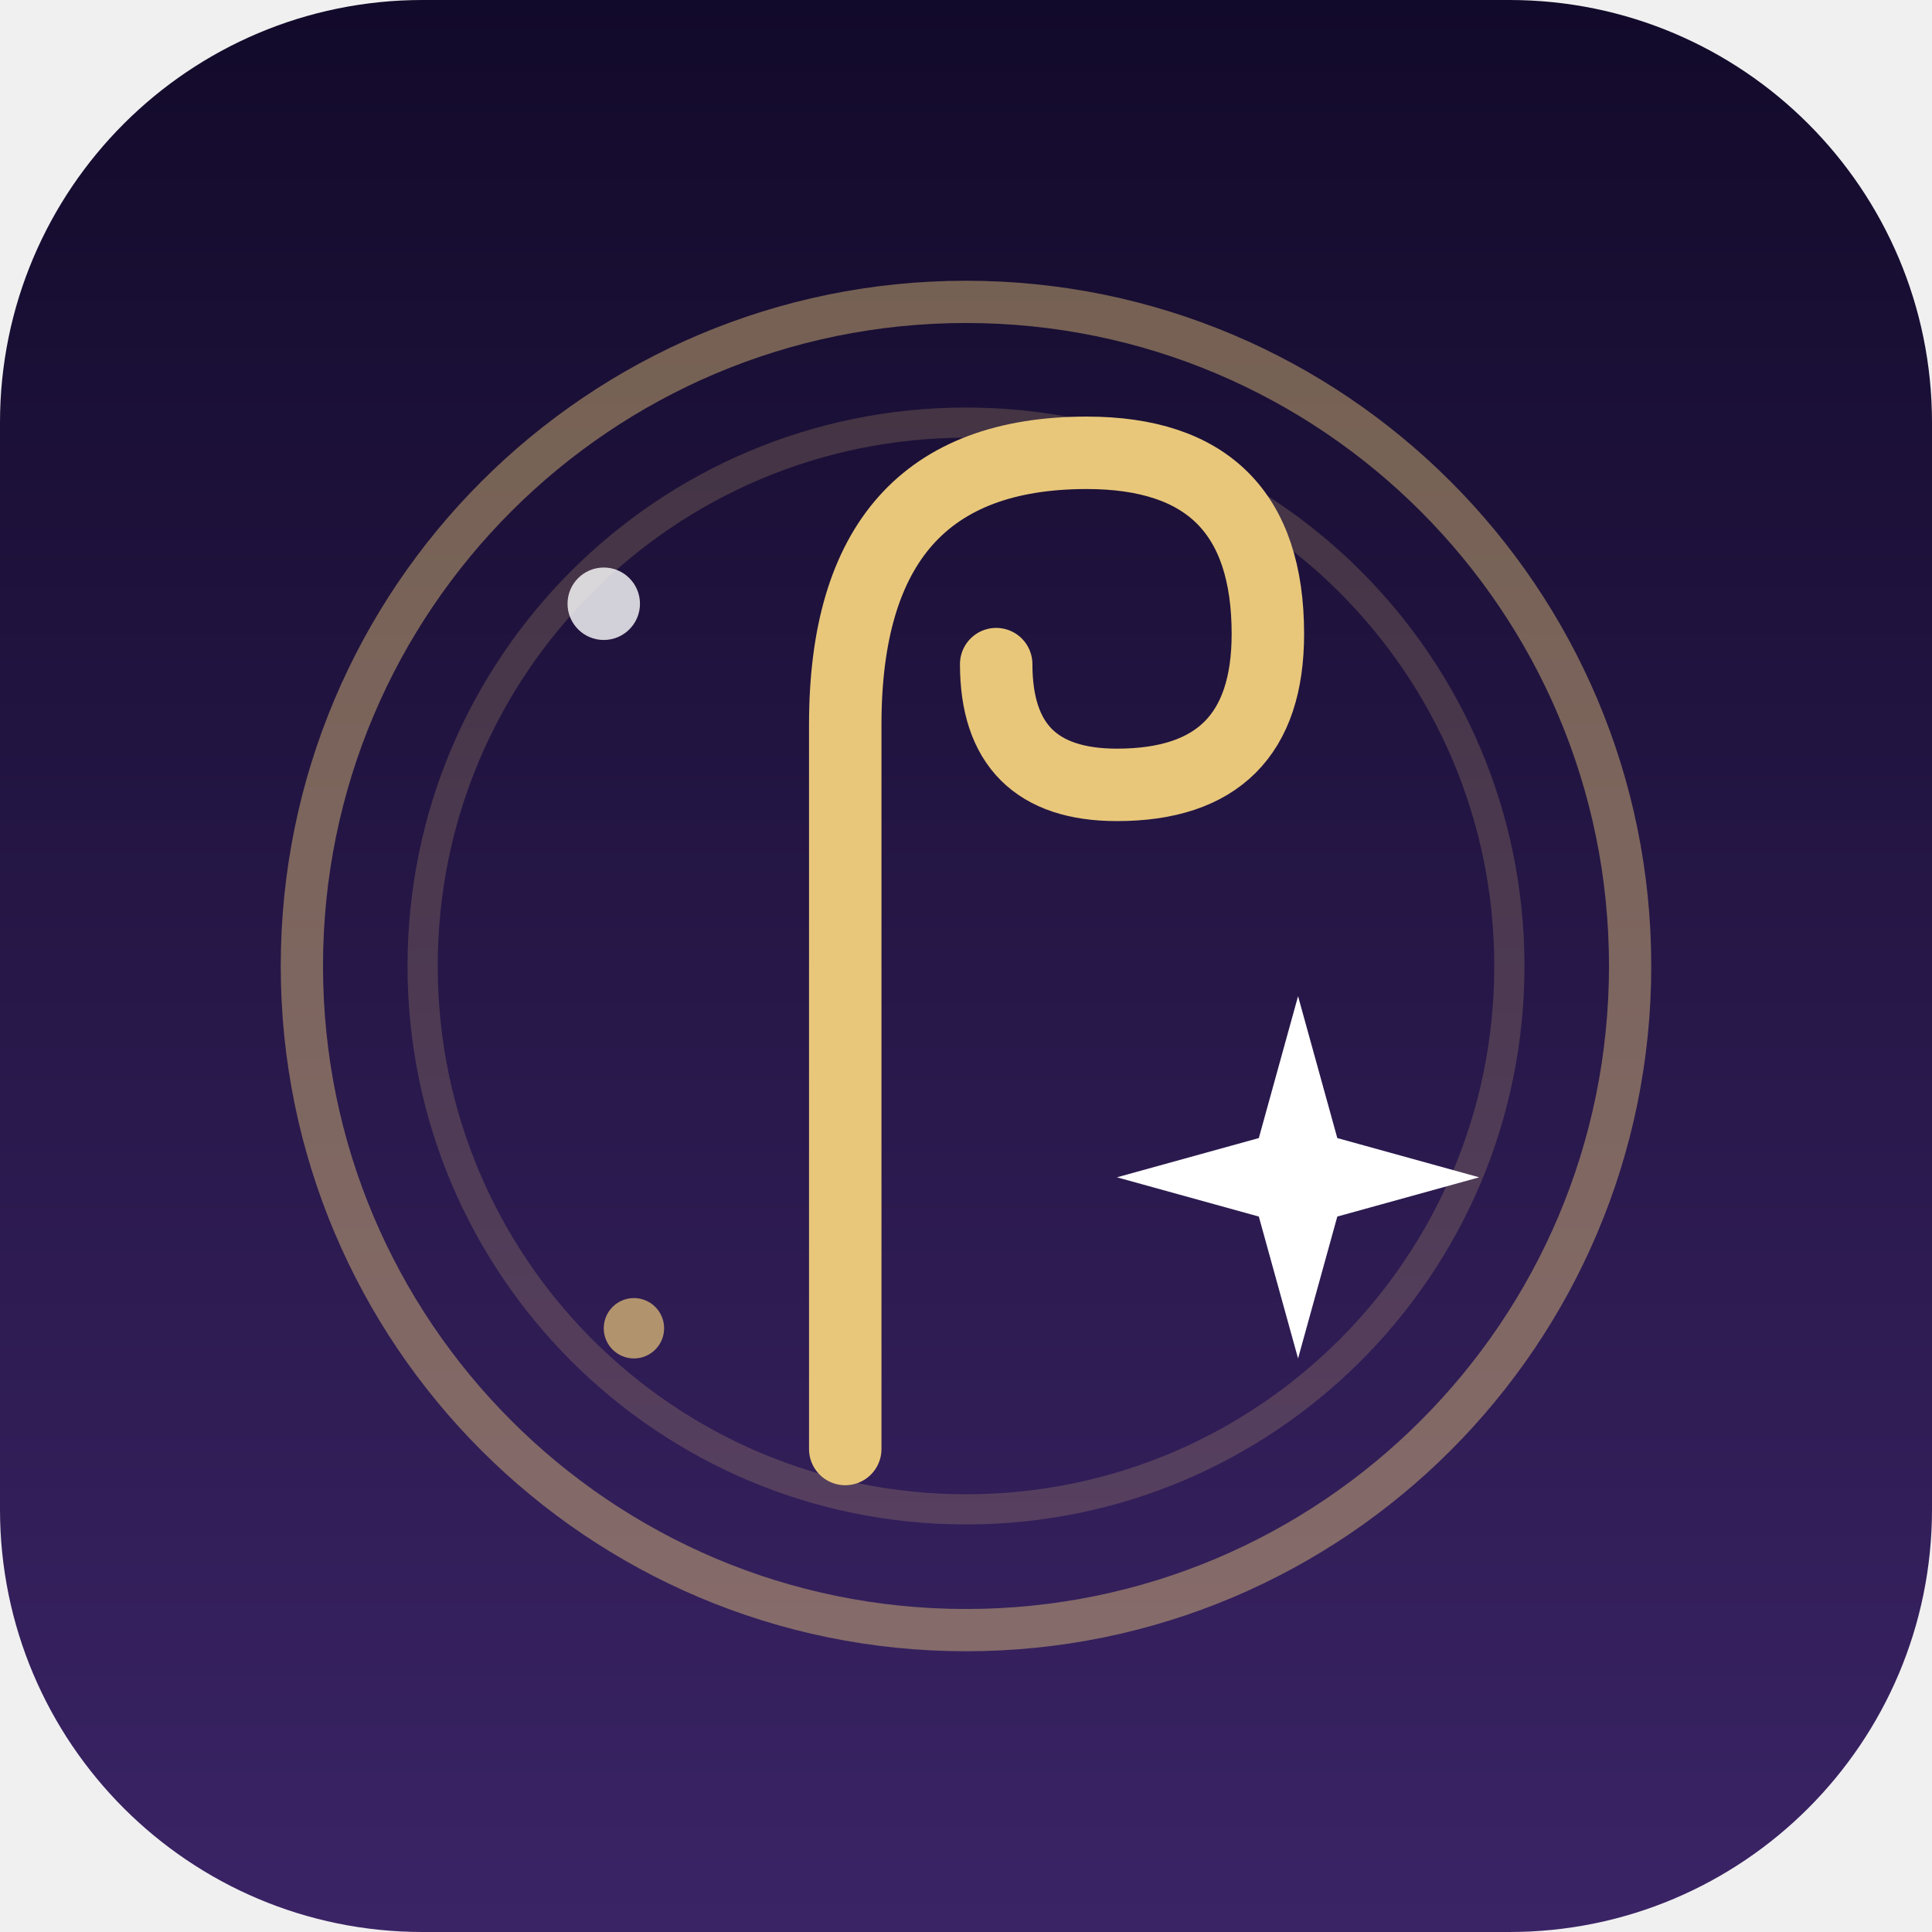
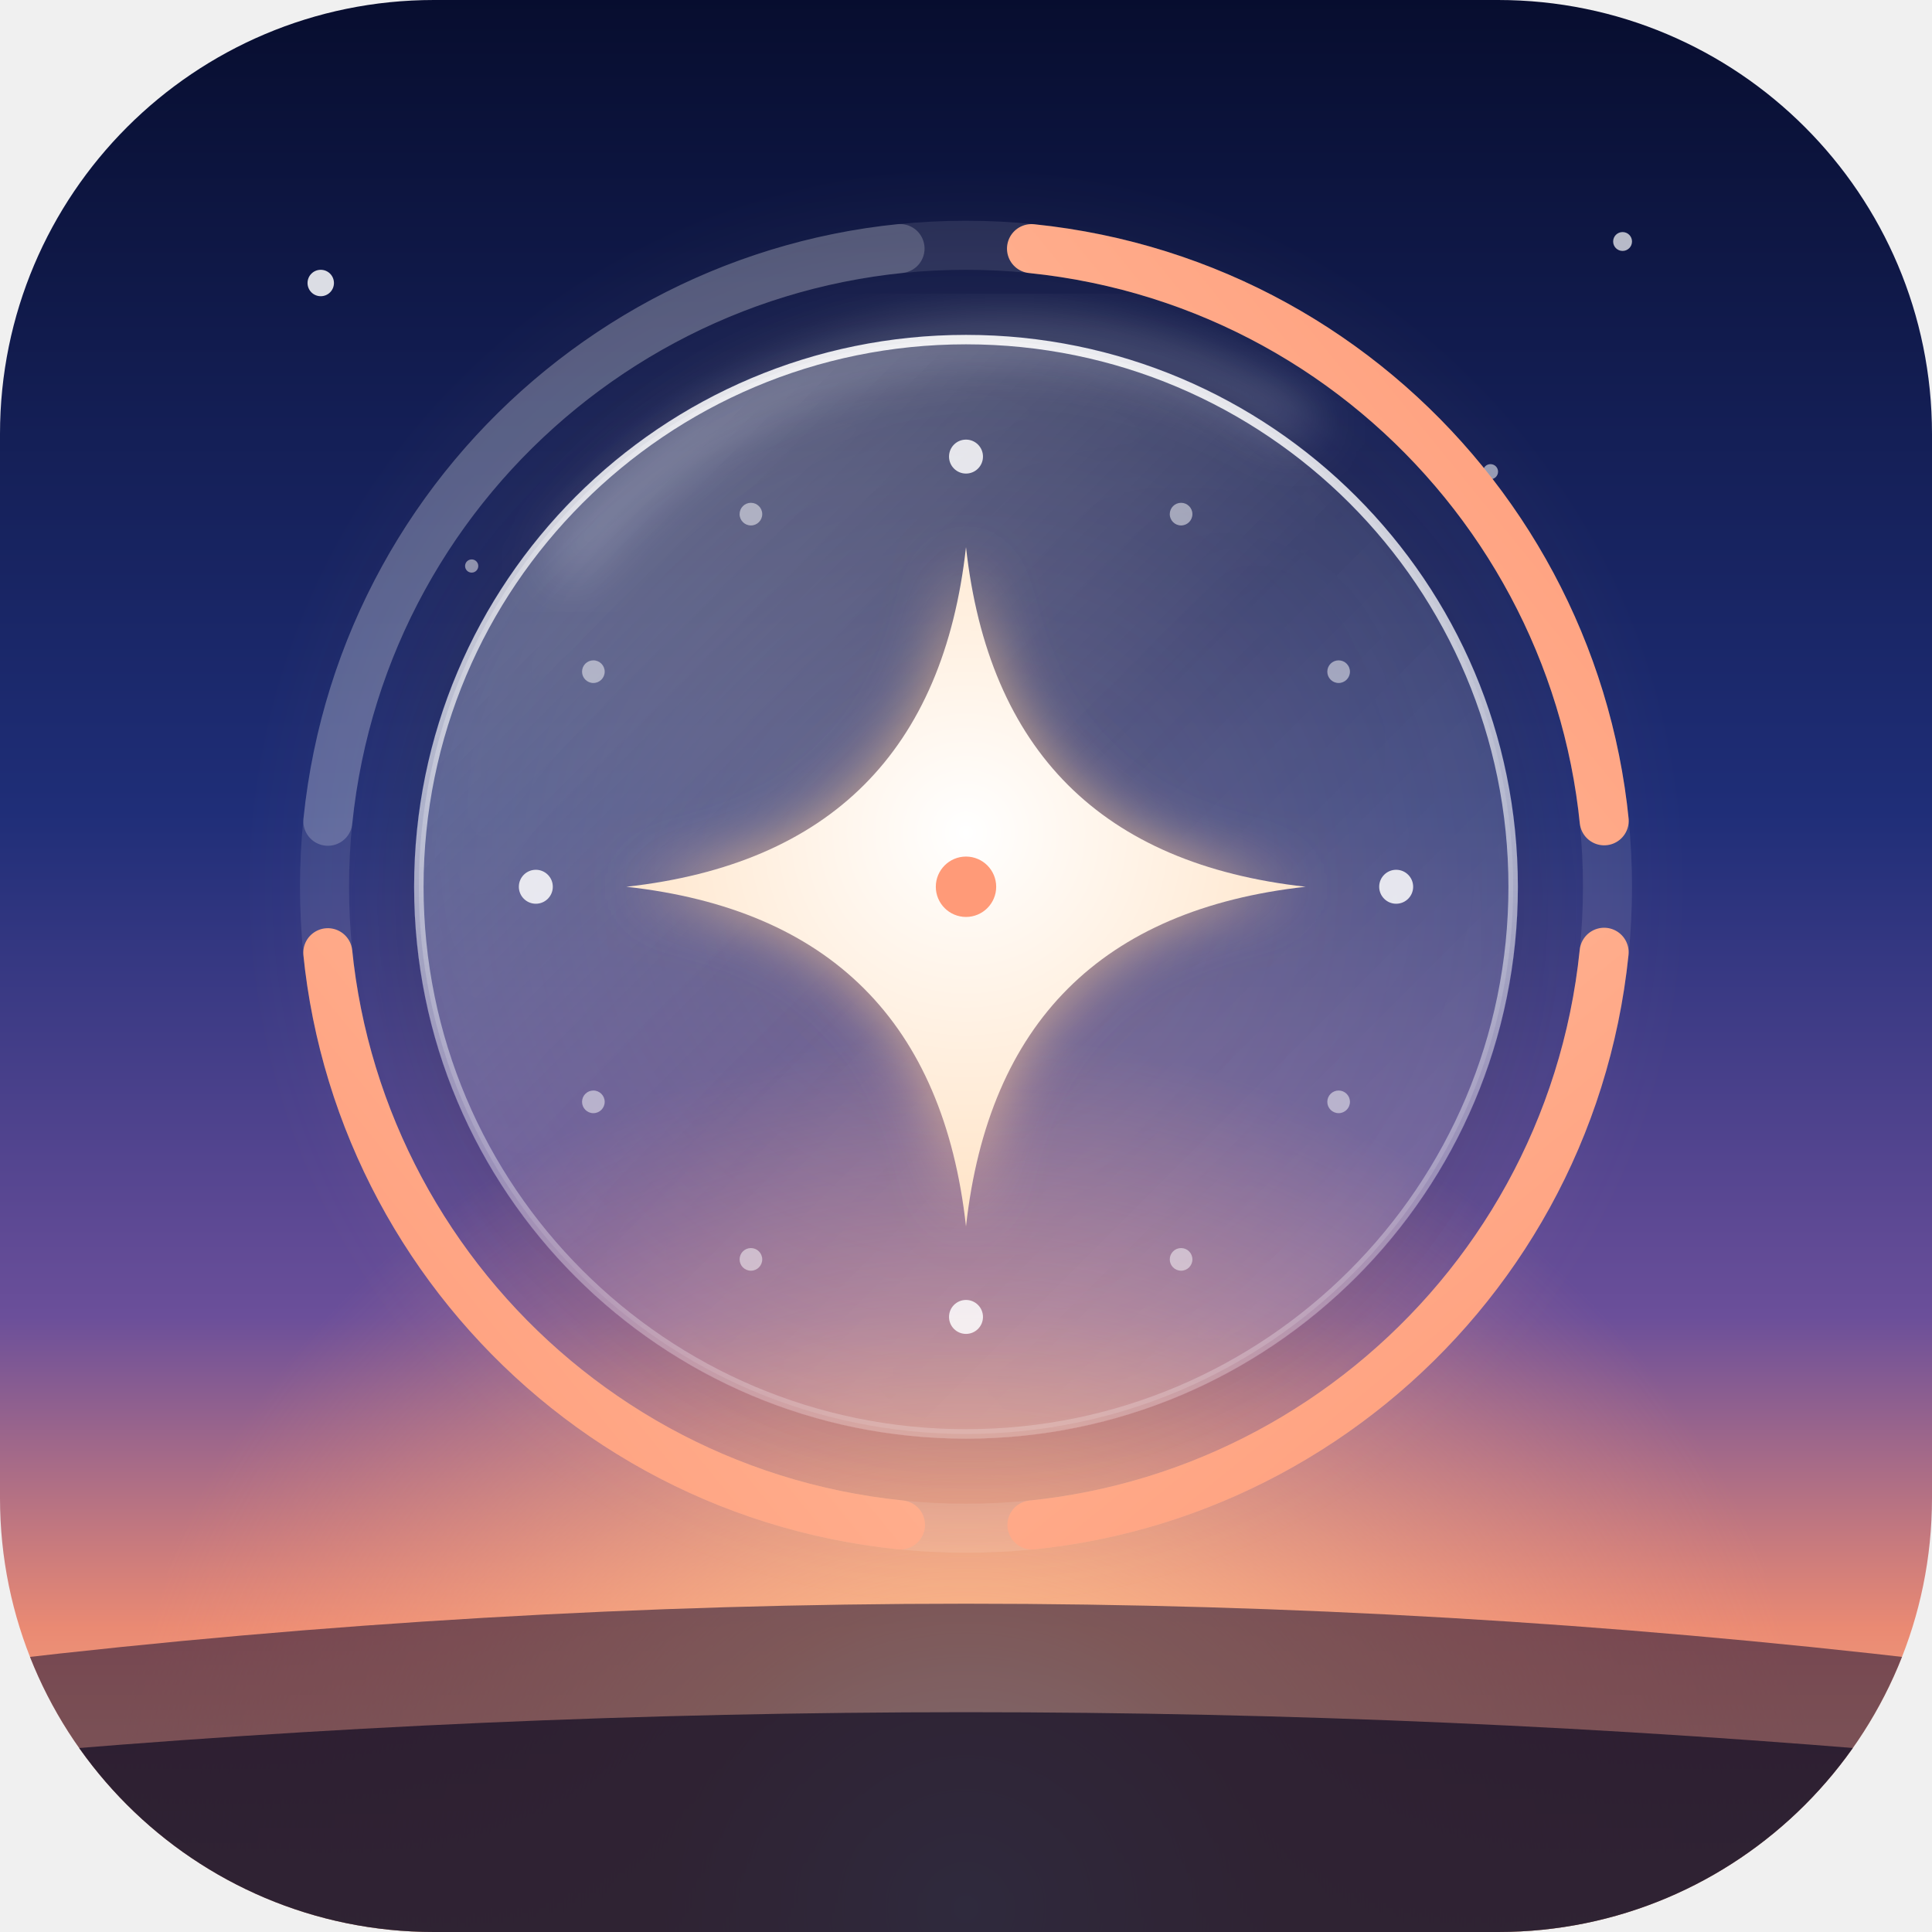
- <svg xmlns="http://www.w3.org/2000/svg" viewBox="0 0 64 64">
+ <svg xmlns="http://www.w3.org/2000/svg" viewBox="0 0 1024 1024" width="1024" height="1024">
  <defs>
-     <linearGradient id="bg" x1="0" y1="0" x2="0" y2="1">
-       <stop offset="0" stop-color="#120a2a" />
-       <stop offset="1" stop-color="#3b2466" />
+     <linearGradient id="sky" x1="0" y1="0" x2="0" y2="1">
+       <stop offset="0" stop-color="#070d2e" />
+       <stop offset=".42" stop-color="#1f2e78" />
+       <stop offset=".68" stop-color="#6b4f9a" />
+       <stop offset=".84" stop-color="#ea8a73" />
+       <stop offset="1" stop-color="#ffc996" />
    </linearGradient>
+     <radialGradient id="sun" cx=".5" cy=".5" r=".5">
+       <stop offset="0" stop-color="#fff1d6" />
+       <stop offset=".35" stop-color="#ffbe8c" stop-opacity=".75" />
+       <stop offset="1" stop-color="#ff9a78" stop-opacity="0" />
+     </radialGradient>
+     <radialGradient id="aura" cx=".5" cy=".5" r=".5">
+       <stop offset="0" stop-color="#ffc996" stop-opacity=".24" />
+       <stop offset="1" stop-color="#ffc996" stop-opacity="0" />
+     </radialGradient>
+     <linearGradient id="glass" x1="0" y1="0" x2="1" y2="1">
+       <stop offset="0" stop-color="#fff" stop-opacity=".32" />
+       <stop offset=".5" stop-color="#fff" stop-opacity=".08" />
+       <stop offset="1" stop-color="#fff" stop-opacity=".16" />
+     </linearGradient>
+     <linearGradient id="rim" x1="0" y1="0" x2="0" y2="1">
+       <stop offset="0" stop-color="#fff" stop-opacity=".9" />
+       <stop offset="1" stop-color="#fff" stop-opacity=".2" />
+     </linearGradient>
+     <linearGradient id="arc" x1="0" y1="0" x2="1" y2="1">
+       <stop offset="0" stop-color="#ffe2c4" />
+       <stop offset="1" stop-color="#ff9a78" />
+     </linearGradient>
+     <radialGradient id="star" cx=".5" cy=".42" r=".6">
+       <stop offset="0" stop-color="#ffffff" />
+       <stop offset="1" stop-color="#ffe2c4" />
+     </radialGradient>
+     <filter id="soft" x="-20%" y="-20%" width="140%" height="140%">
+       <feGaussianBlur stdDeviation="14" />
+     </filter>
+     <filter id="shadow" x="-30%" y="-30%" width="160%" height="160%">
+       <feDropShadow dx="0" dy="18" stdDeviation="22" flood-color="#050a28" flood-opacity=".45" />
+     </filter>
+     <filter id="shine" x="-50%" y="-50%" width="200%" height="200%">
+       <feDropShadow dx="0" dy="0" stdDeviation="16" flood-color="#ffc996" flood-opacity=".7" />
+     </filter>
+     <clipPath id="tile">
+       <rect width="1024" height="1024" rx="230" />
+     </clipPath>
  </defs>
-   <rect width="64" height="64" rx="14" fill="url(#bg)" />
-   <circle cx="32" cy="32" r="22" fill="none" stroke="#e8c77a" stroke-opacity=".45" stroke-width="1.4" />
-   <circle cx="32" cy="32" r="18" fill="none" stroke="#e8c77a" stroke-opacity=".2" stroke-width="1" />
-   <path d="M28,48L28,24Q28,15 36,15Q42,15 42,21Q42,26 37,26Q33,26 33,22" fill="none" stroke="#e8c77a" stroke-width="2.4" stroke-linecap="round" />
-   <path d="M43,33L44.3,37.7L49,39L44.3,40.3L43,45L41.7,40.3L37,39L41.7,37.7Z" fill="#fff" />
-   <circle cx="20" cy="20" r="1.2" fill="#fff" fill-opacity=".8" />
-   <circle cx="21" cy="44" r="1" fill="#e8c77a" fill-opacity=".7" />
+   <g clip-path="url(#tile)">
+     <rect width="1024" height="1024" fill="url(#sky)" />
+     <circle cx="512" cy="1010" r="460" fill="url(#sun)" />
+     <g fill="#fff">
+       <circle cx="170" cy="150" r="7" opacity=".85" />
+       <circle cx="860" cy="128" r="5" opacity=".7" />
+       <circle cx="790" cy="250" r="4" opacity=".55" />
+       <circle cx="250" cy="300" r="3.5" opacity=".5" />
+     </g>
+     <path d="M0 880 Q512 820 1024 880 V1024 H0Z" fill="#170f33" opacity=".55" />
+     <path d="M0 930 Q512 885 1024 930 V1024 H0Z" fill="#0d0a22" opacity=".7" />
+     <circle cx="512" cy="470" r="380" fill="url(#aura)" />
+     <g filter="url(#shadow)">
+       <circle cx="512" cy="470" r="290" fill="url(#glass)" />
+       <circle cx="512" cy="470" r="290" fill="none" stroke="url(#rim)" stroke-width="5" />
+     </g>
+     <path d="M300 300 A290 290 0 0 1 690 225" fill="none" stroke="#fff" stroke-opacity=".5" stroke-width="10" stroke-linecap="round" filter="url(#soft)" />
+     <circle cx="512" cy="470" r="340" fill="none" stroke="#fff" stroke-opacity=".1" stroke-width="26" />
+     <g fill="none" stroke-width="26" stroke-linecap="round" stroke-dasharray="464.1 1672.2">
+       <circle cx="512" cy="470" r="340" stroke="url(#arc)" transform="rotate(-84.10 512 470)" />
+       <circle cx="512" cy="470" r="340" stroke="url(#arc)" transform="rotate(5.90 512 470)" />
+       <circle cx="512" cy="470" r="340" stroke="url(#arc)" transform="rotate(95.90 512 470)" />
+       <circle cx="512" cy="470" r="340" stroke="#fff" stroke-opacity=".2" transform="rotate(185.90 512 470)" />
+     </g>
+     <g fill="#fff">
+       <circle cx="512" cy="242" r="9" fill-opacity=".85" />
+       <circle cx="626" cy="272.5" r="6" fill-opacity=".5" />
+       <circle cx="709.5" cy="356" r="6" fill-opacity=".5" />
+       <circle cx="740" cy="470" r="9" fill-opacity=".85" />
+       <circle cx="709.5" cy="584" r="6" fill-opacity=".5" />
+       <circle cx="626" cy="667.5" r="6" fill-opacity=".5" />
+       <circle cx="512" cy="698" r="9" fill-opacity=".85" />
+       <circle cx="398" cy="667.5" r="6" fill-opacity=".5" />
+       <circle cx="314.5" cy="584" r="6" fill-opacity=".5" />
+       <circle cx="284" cy="470" r="9" fill-opacity=".85" />
+       <circle cx="314.5" cy="356" r="6" fill-opacity=".5" />
+       <circle cx="398" cy="272.5" r="6" fill-opacity=".5" />
+     </g>
+     <path d="M512 290 Q530 452 692 470 Q530 488 512 650 Q494 488 332 470 Q494 452 512 290Z" fill="url(#star)" filter="url(#shine)" />
+     <circle cx="512" cy="470" r="16" fill="#ff9a78" />
+   </g>
</svg>
